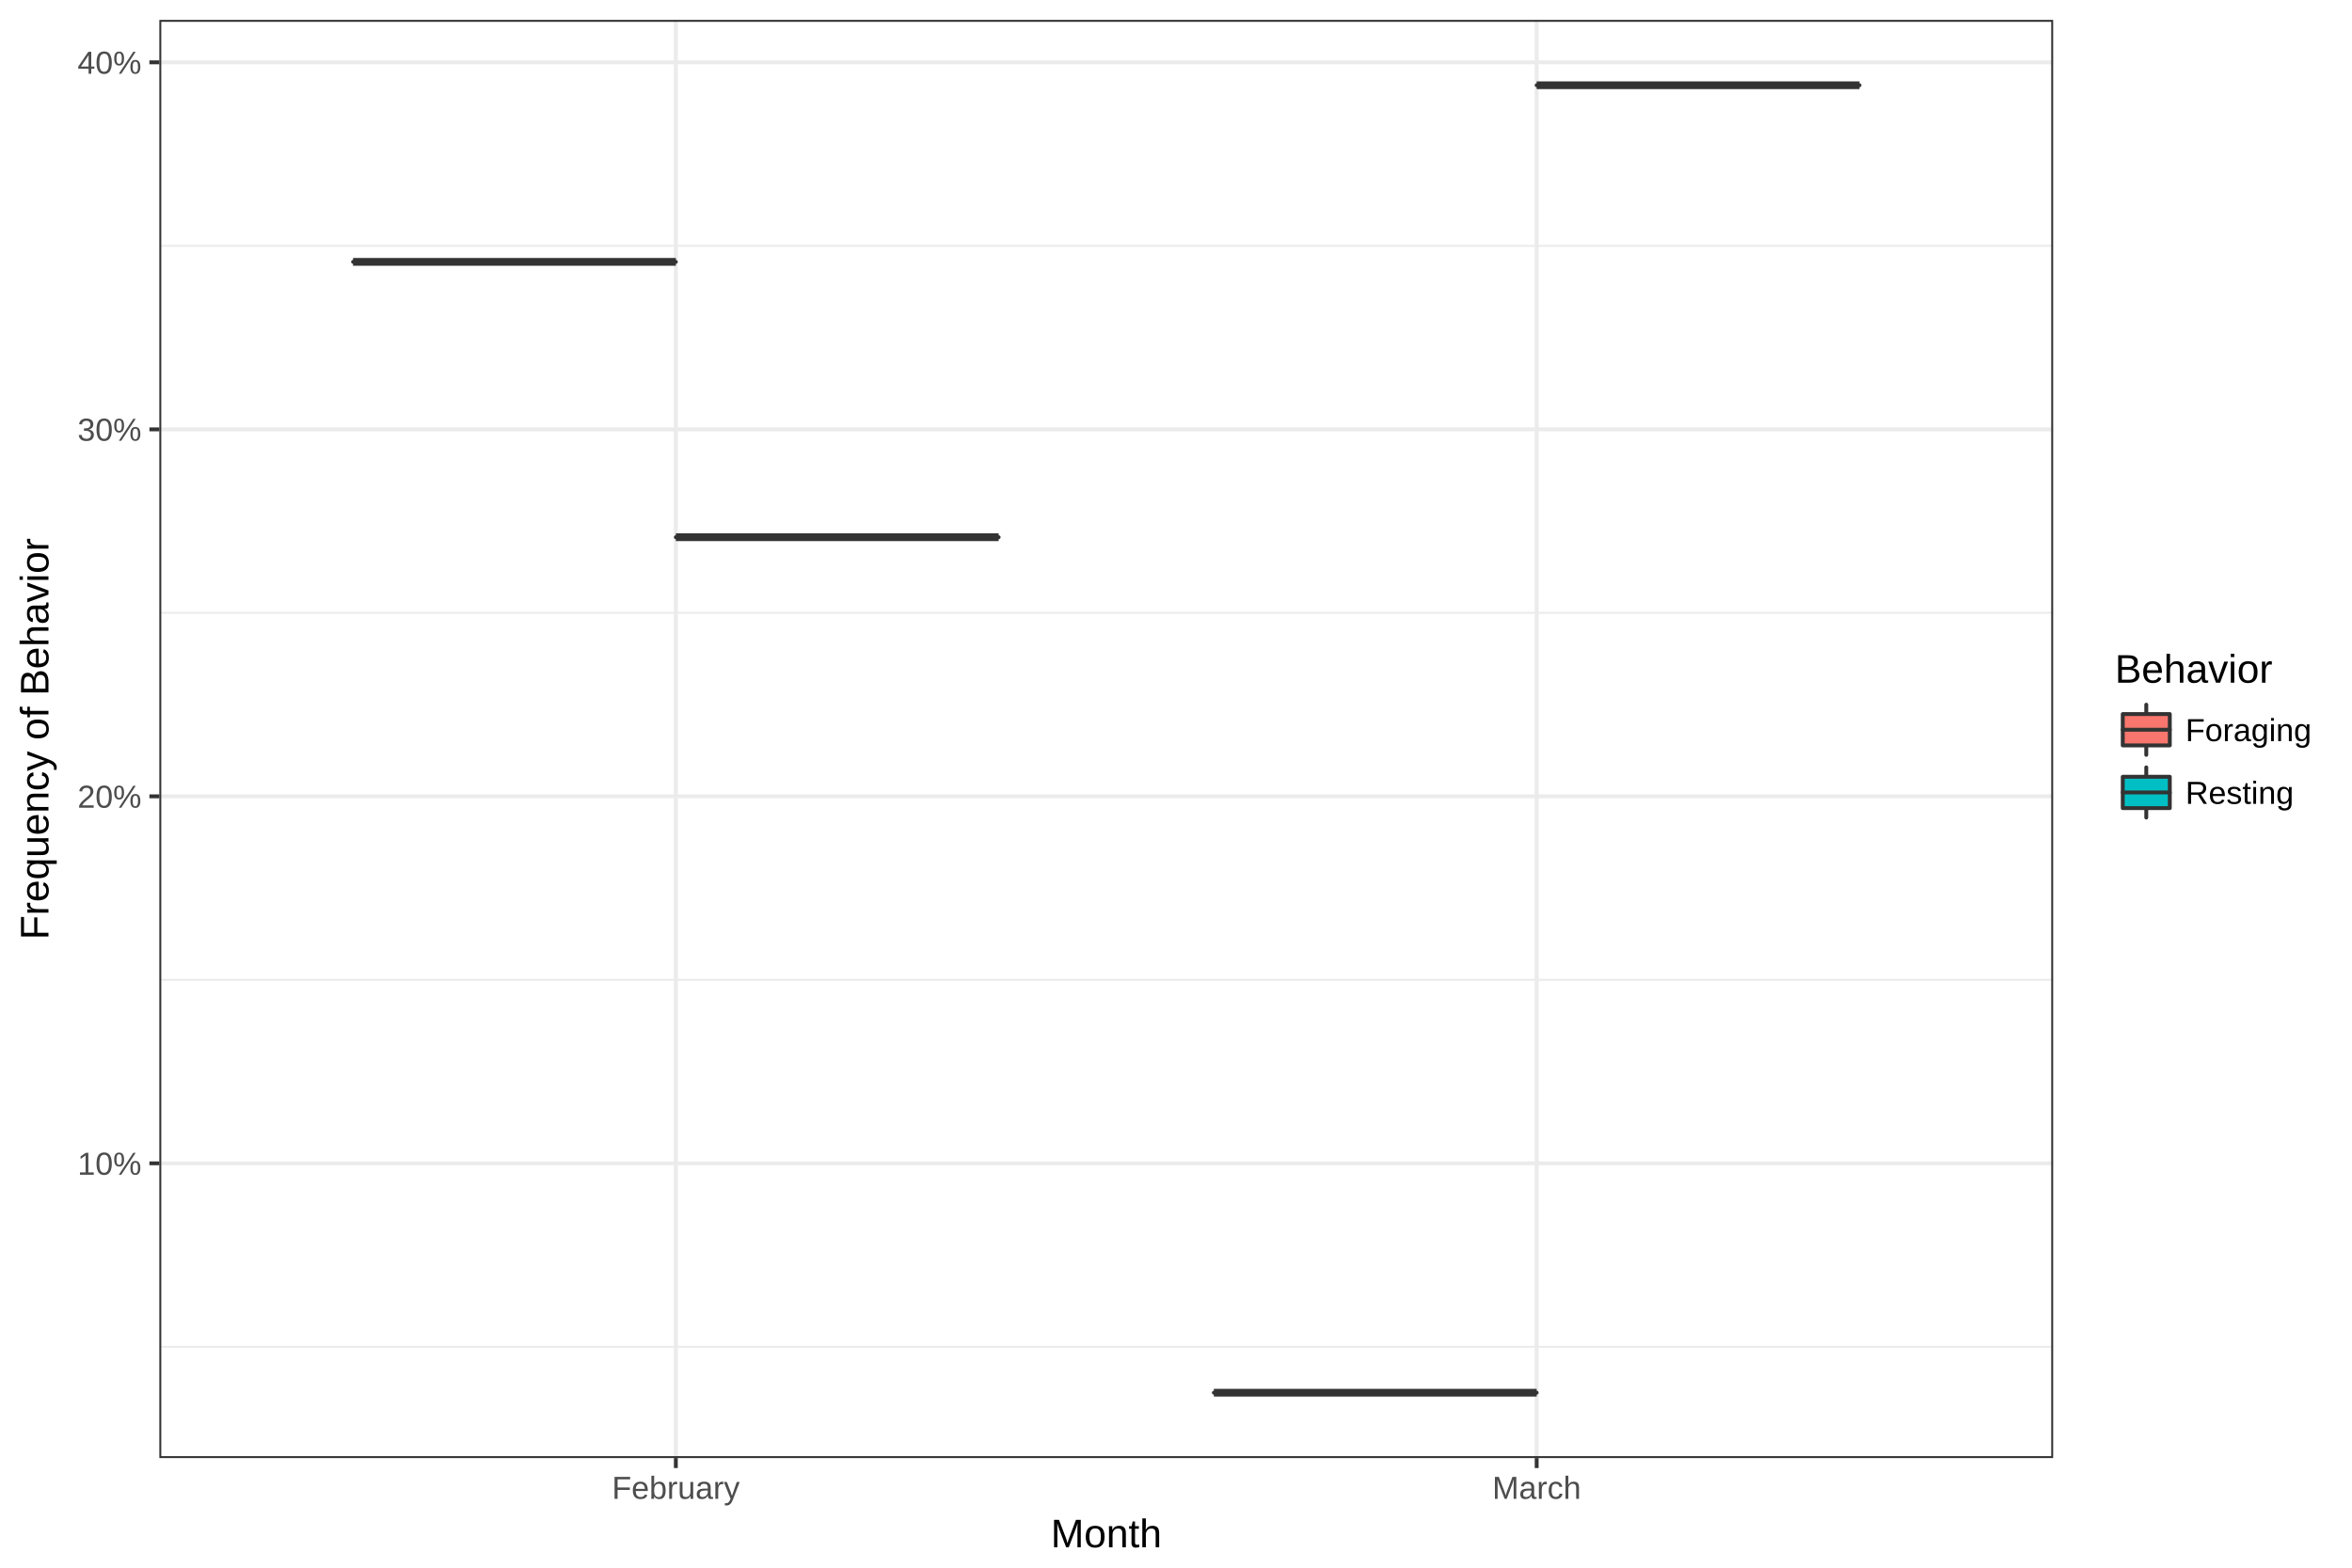
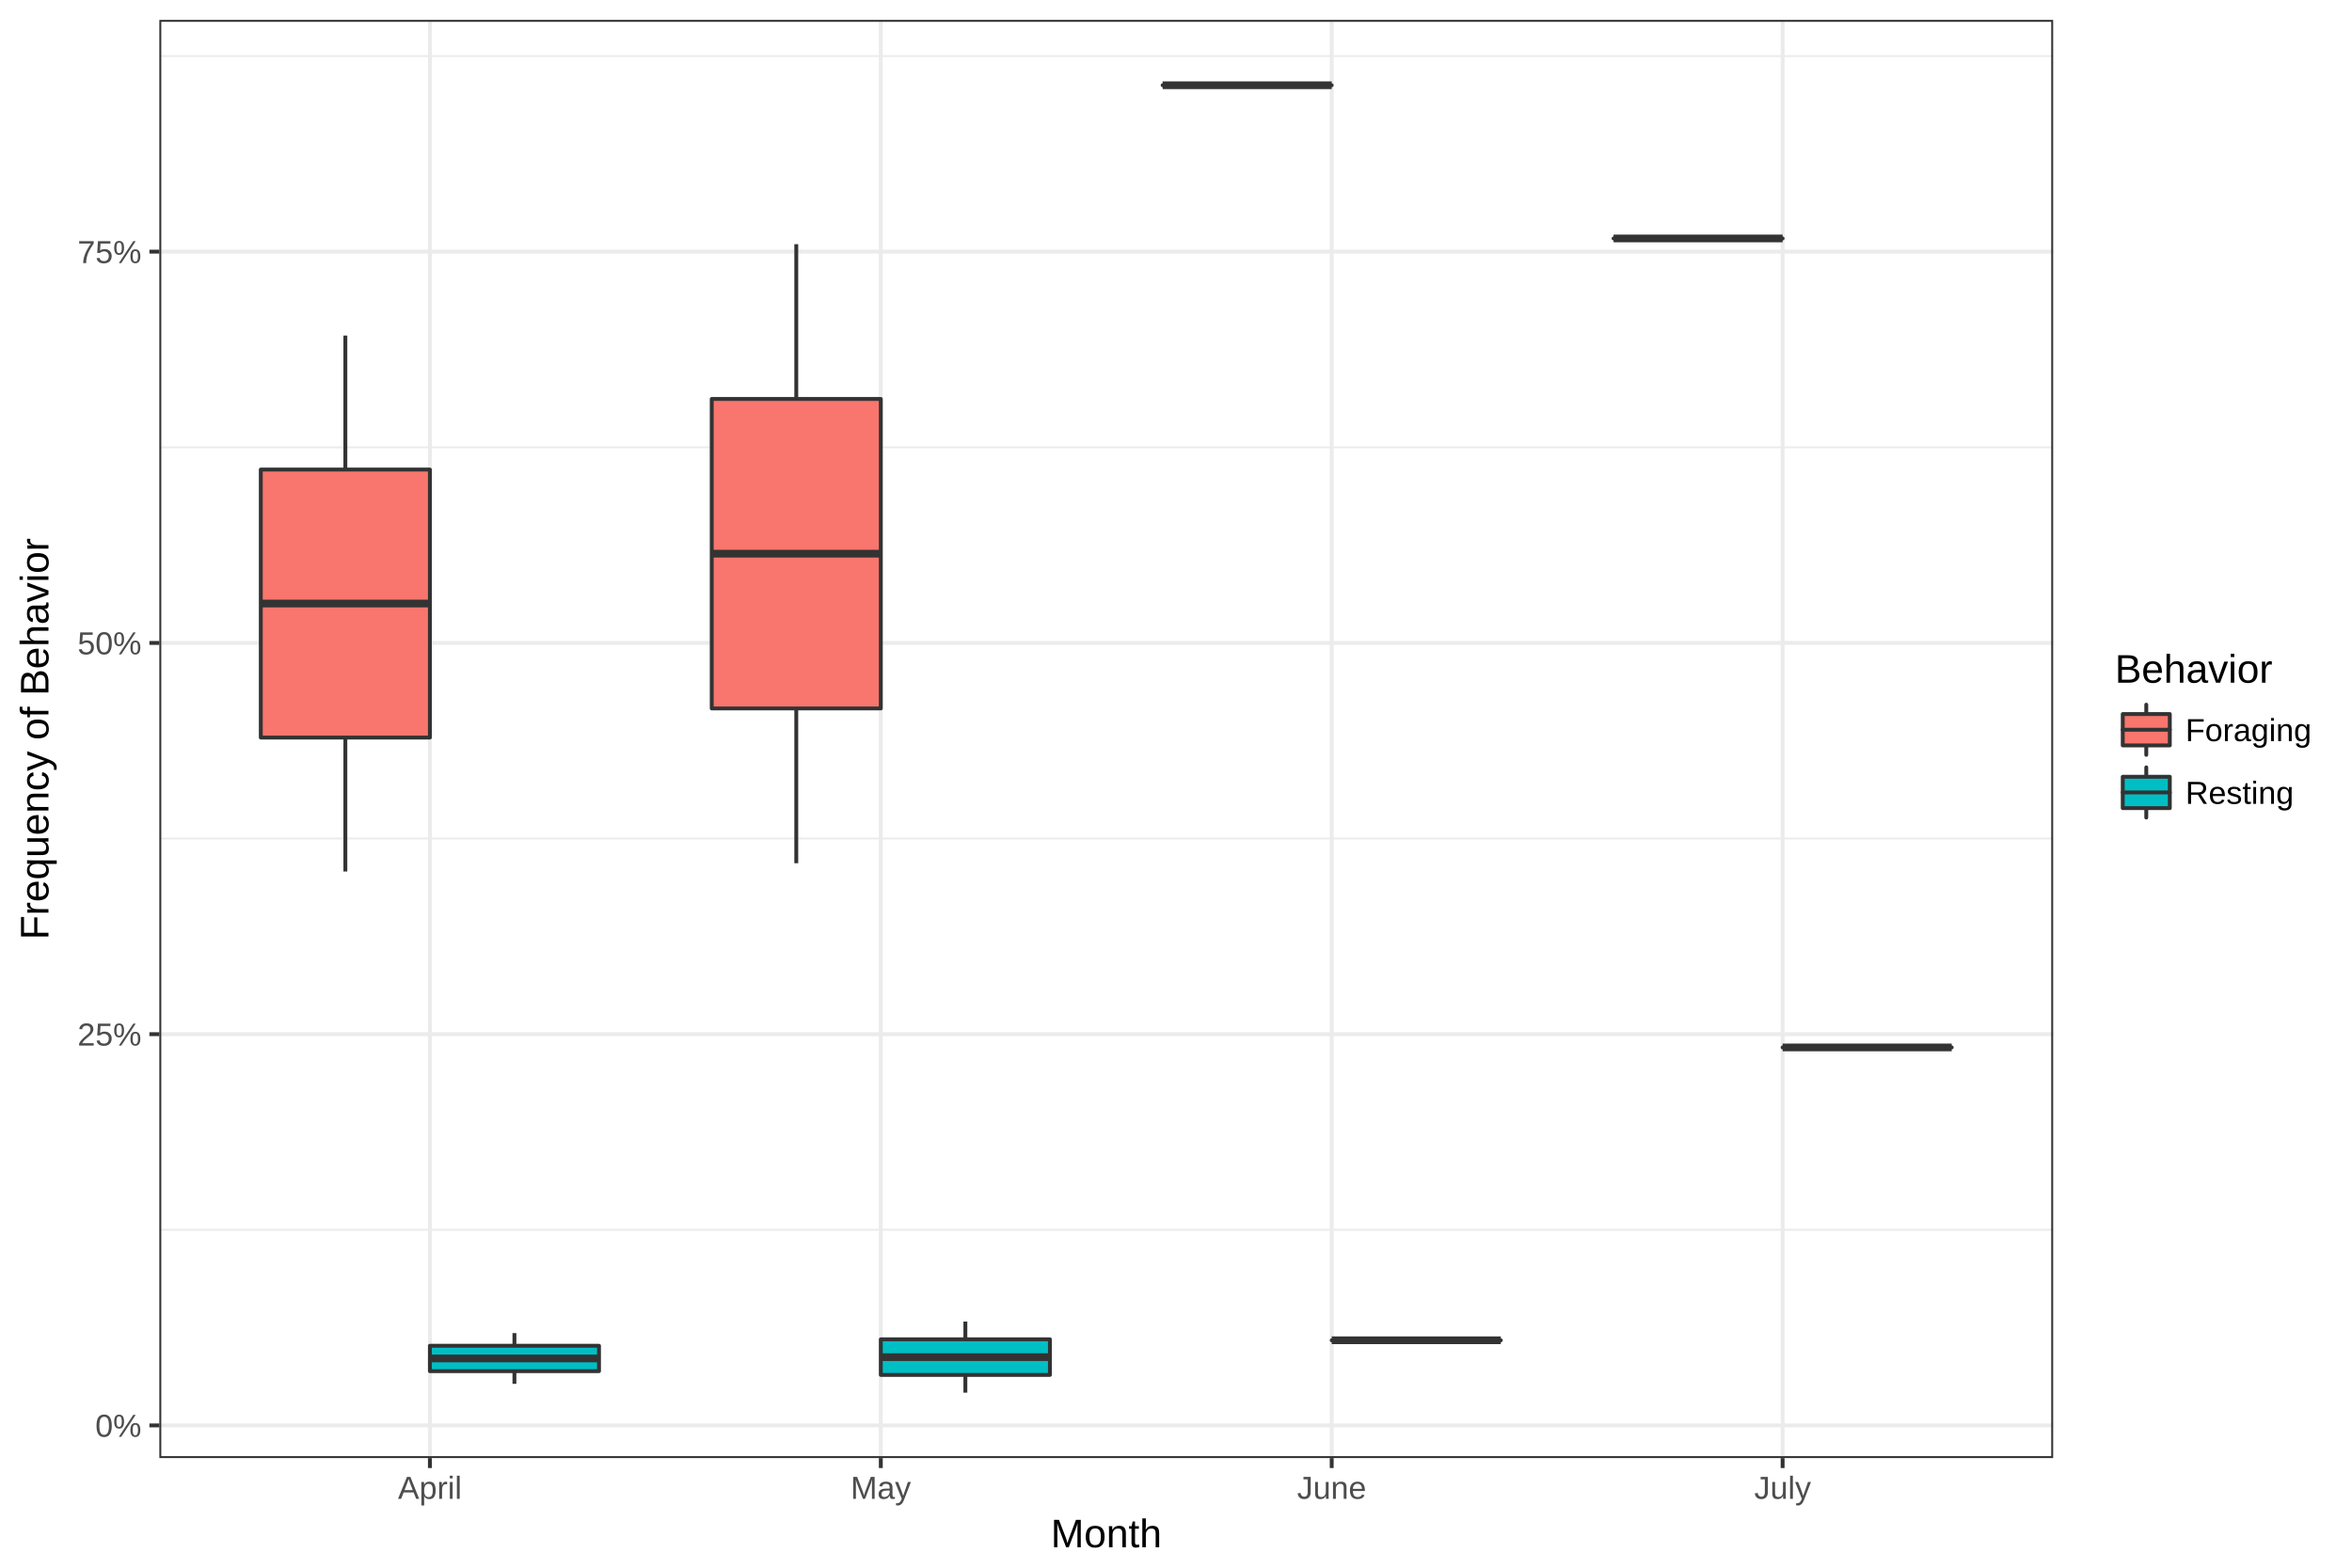
<svg xmlns="http://www.w3.org/2000/svg" viewBox="0 0 648.00 432.00">
  <defs>
    <style type="text/css">
    line, polyline, polygon, path, rect, circle {
      fill: none;
      stroke: #000000;
      stroke-linecap: round;
      stroke-linejoin: round;
      stroke-miterlimit: 10.00;
    }
  </style>
  </defs>
  <rect width="100%" height="100%" style="stroke: none; fill: #FFFFFF;" />
  <rect x="0.00" y="0.00" width="648.00" height="432.00" style="stroke-width: 1.07; stroke: #FFFFFF; fill: #FFFFFF;" />
  <defs>
    <clipPath id="cpNDMuOTB8NTY1LjY3fDQwMS44MHw1LjQ4">
      <rect x="43.90" y="5.48" width="521.77" height="396.32" />
    </clipPath>
  </defs>
  <rect x="43.90" y="5.48" width="521.77" height="396.32" style="stroke-width: 1.07; stroke: none; fill: #FFFFFF;" clip-path="url(#cpNDMuOTB8NTY1LjY3fDQwMS44MHw1LjQ4)" />
-   <polyline points="43.90,371.14 565.67,371.14 " style="stroke-width: 0.53; stroke: #EBEBEB; stroke-linecap: butt;" clip-path="url(#cpNDMuOTB8NTY1LjY3fDQwMS44MHw1LjQ4)" />
-   <polyline points="43.90,270.01 565.67,270.01 " style="stroke-width: 0.53; stroke: #EBEBEB; stroke-linecap: butt;" clip-path="url(#cpNDMuOTB8NTY1LjY3fDQwMS44MHw1LjQ4)" />
-   <polyline points="43.90,168.87 565.67,168.87 " style="stroke-width: 0.53; stroke: #EBEBEB; stroke-linecap: butt;" clip-path="url(#cpNDMuOTB8NTY1LjY3fDQwMS44MHw1LjQ4)" />
-   <polyline points="43.90,67.74 565.67,67.74 " style="stroke-width: 0.53; stroke: #EBEBEB; stroke-linecap: butt;" clip-path="url(#cpNDMuOTB8NTY1LjY3fDQwMS44MHw1LjQ4)" />
-   <polyline points="43.90,320.57 565.67,320.57 " style="stroke-width: 1.07; stroke: #EBEBEB; stroke-linecap: butt;" clip-path="url(#cpNDMuOTB8NTY1LjY3fDQwMS44MHw1LjQ4)" />
-   <polyline points="43.90,219.44 565.67,219.44 " style="stroke-width: 1.07; stroke: #EBEBEB; stroke-linecap: butt;" clip-path="url(#cpNDMuOTB8NTY1LjY3fDQwMS44MHw1LjQ4)" />
-   <polyline points="43.90,118.31 565.67,118.31 " style="stroke-width: 1.07; stroke: #EBEBEB; stroke-linecap: butt;" clip-path="url(#cpNDMuOTB8NTY1LjY3fDQwMS44MHw1LjQ4)" />
-   <polyline points="43.90,17.17 565.67,17.17 " style="stroke-width: 1.07; stroke: #EBEBEB; stroke-linecap: butt;" clip-path="url(#cpNDMuOTB8NTY1LjY3fDQwMS44MHw1LjQ4)" />
-   <polyline points="186.20,401.80 186.20,5.48 " style="stroke-width: 1.07; stroke: #EBEBEB; stroke-linecap: butt;" clip-path="url(#cpNDMuOTB8NTY1LjY3fDQwMS44MHw1LjQ4)" />
-   <polyline points="423.37,401.80 423.37,5.48 " style="stroke-width: 1.07; stroke: #EBEBEB; stroke-linecap: butt;" clip-path="url(#cpNDMuOTB8NTY1LjY3fDQwMS44MHw1LjQ4)" />
-   <line x1="141.73" y1="72.16" x2="141.73" y2="72.16" style="stroke-width: 1.07; stroke: #333333; stroke-linecap: butt;" clip-path="url(#cpNDMuOTB8NTY1LjY3fDQwMS44MHw1LjQ4)" />
-   <line x1="141.73" y1="72.16" x2="141.73" y2="72.16" style="stroke-width: 1.07; stroke: #333333; stroke-linecap: butt;" clip-path="url(#cpNDMuOTB8NTY1LjY3fDQwMS44MHw1LjQ4)" />
-   <polygon points="97.27,72.16 97.27,72.16 186.20,72.16 186.20,72.16 97.27,72.16 " style="stroke-width: 1.07; stroke: #333333; fill: #F8766D;" clip-path="url(#cpNDMuOTB8NTY1LjY3fDQwMS44MHw1LjQ4)" />
-   <line x1="97.27" y1="72.16" x2="186.20" y2="72.16" style="stroke-width: 2.13; stroke: #333333; stroke-linecap: butt;" clip-path="url(#cpNDMuOTB8NTY1LjY3fDQwMS44MHw1LjQ4)" />
-   <line x1="230.67" y1="148.04" x2="230.67" y2="148.04" style="stroke-width: 1.07; stroke: #333333; stroke-linecap: butt;" clip-path="url(#cpNDMuOTB8NTY1LjY3fDQwMS44MHw1LjQ4)" />
-   <line x1="230.67" y1="148.04" x2="230.67" y2="148.04" style="stroke-width: 1.07; stroke: #333333; stroke-linecap: butt;" clip-path="url(#cpNDMuOTB8NTY1LjY3fDQwMS44MHw1LjQ4)" />
-   <polygon points="186.20,148.04 186.20,148.04 275.14,148.04 275.14,148.04 186.20,148.04 " style="stroke-width: 1.07; stroke: #333333; fill: #00BFC4;" clip-path="url(#cpNDMuOTB8NTY1LjY3fDQwMS44MHw1LjQ4)" />
-   <line x1="186.20" y1="148.04" x2="275.14" y2="148.04" style="stroke-width: 2.13; stroke: #333333; stroke-linecap: butt;" clip-path="url(#cpNDMuOTB8NTY1LjY3fDQwMS44MHw1LjQ4)" />
-   <line x1="378.90" y1="383.78" x2="378.90" y2="383.78" style="stroke-width: 1.07; stroke: #333333; stroke-linecap: butt;" clip-path="url(#cpNDMuOTB8NTY1LjY3fDQwMS44MHw1LjQ4)" />
-   <line x1="378.90" y1="383.78" x2="378.90" y2="383.78" style="stroke-width: 1.07; stroke: #333333; stroke-linecap: butt;" clip-path="url(#cpNDMuOTB8NTY1LjY3fDQwMS44MHw1LjQ4)" />
-   <polygon points="334.43,383.78 334.43,383.78 423.37,383.78 423.37,383.78 334.43,383.78 " style="stroke-width: 1.07; stroke: #333333; fill: #F8766D;" clip-path="url(#cpNDMuOTB8NTY1LjY3fDQwMS44MHw1LjQ4)" />
-   <line x1="334.43" y1="383.78" x2="423.37" y2="383.78" style="stroke-width: 2.13; stroke: #333333; stroke-linecap: butt;" clip-path="url(#cpNDMuOTB8NTY1LjY3fDQwMS44MHw1LjQ4)" />
-   <line x1="467.84" y1="23.49" x2="467.84" y2="23.49" style="stroke-width: 1.07; stroke: #333333; stroke-linecap: butt;" clip-path="url(#cpNDMuOTB8NTY1LjY3fDQwMS44MHw1LjQ4)" />
-   <line x1="467.84" y1="23.49" x2="467.84" y2="23.49" style="stroke-width: 1.07; stroke: #333333; stroke-linecap: butt;" clip-path="url(#cpNDMuOTB8NTY1LjY3fDQwMS44MHw1LjQ4)" />
-   <polygon points="423.37,23.49 423.37,23.49 512.31,23.49 512.31,23.49 423.37,23.49 " style="stroke-width: 1.07; stroke: #333333; fill: #00BFC4;" clip-path="url(#cpNDMuOTB8NTY1LjY3fDQwMS44MHw1LjQ4)" />
-   <line x1="423.37" y1="23.49" x2="512.31" y2="23.49" style="stroke-width: 2.13; stroke: #333333; stroke-linecap: butt;" clip-path="url(#cpNDMuOTB8NTY1LjY3fDQwMS44MHw1LjQ4)" />
+   <polyline points="43.90,338.89 565.67,338.89 " style="stroke-width: 0.53; stroke: #EBEBEB; stroke-linecap: butt;" clip-path="url(#cpNDMuOTB8NTY1LjY3fDQwMS44MHw1LjQ4)" />
+   <polyline points="43.90,231.07 565.67,231.07 " style="stroke-width: 0.53; stroke: #EBEBEB; stroke-linecap: butt;" clip-path="url(#cpNDMuOTB8NTY1LjY3fDQwMS44MHw1LjQ4)" />
+   <polyline points="43.90,123.26 565.67,123.26 " style="stroke-width: 0.53; stroke: #EBEBEB; stroke-linecap: butt;" clip-path="url(#cpNDMuOTB8NTY1LjY3fDQwMS44MHw1LjQ4)" />
+   <polyline points="43.90,15.45 565.67,15.45 " style="stroke-width: 0.53; stroke: #EBEBEB; stroke-linecap: butt;" clip-path="url(#cpNDMuOTB8NTY1LjY3fDQwMS44MHw1LjQ4)" />
+   <polyline points="43.90,392.79 565.67,392.79 " style="stroke-width: 1.07; stroke: #EBEBEB; stroke-linecap: butt;" clip-path="url(#cpNDMuOTB8NTY1LjY3fDQwMS44MHw1LjQ4)" />
+   <polyline points="43.90,284.98 565.67,284.98 " style="stroke-width: 1.07; stroke: #EBEBEB; stroke-linecap: butt;" clip-path="url(#cpNDMuOTB8NTY1LjY3fDQwMS44MHw1LjQ4)" />
+   <polyline points="43.90,177.17 565.67,177.17 " style="stroke-width: 1.07; stroke: #EBEBEB; stroke-linecap: butt;" clip-path="url(#cpNDMuOTB8NTY1LjY3fDQwMS44MHw1LjQ4)" />
+   <polyline points="43.90,69.35 565.67,69.35 " style="stroke-width: 1.07; stroke: #EBEBEB; stroke-linecap: butt;" clip-path="url(#cpNDMuOTB8NTY1LjY3fDQwMS44MHw1LjQ4)" />
+   <polyline points="118.44,401.80 118.44,5.48 " style="stroke-width: 1.07; stroke: #EBEBEB; stroke-linecap: butt;" clip-path="url(#cpNDMuOTB8NTY1LjY3fDQwMS44MHw1LjQ4)" />
+   <polyline points="242.67,401.80 242.67,5.48 " style="stroke-width: 1.07; stroke: #EBEBEB; stroke-linecap: butt;" clip-path="url(#cpNDMuOTB8NTY1LjY3fDQwMS44MHw1LjQ4)" />
+   <polyline points="366.90,401.80 366.90,5.48 " style="stroke-width: 1.07; stroke: #EBEBEB; stroke-linecap: butt;" clip-path="url(#cpNDMuOTB8NTY1LjY3fDQwMS44MHw1LjQ4)" />
+   <polyline points="491.13,401.80 491.13,5.48 " style="stroke-width: 1.07; stroke: #EBEBEB; stroke-linecap: butt;" clip-path="url(#cpNDMuOTB8NTY1LjY3fDQwMS44MHw1LjQ4)" />
+   <line x1="95.15" y1="129.39" x2="95.15" y2="92.47" style="stroke-width: 1.07; stroke: #333333; stroke-linecap: butt;" clip-path="url(#cpNDMuOTB8NTY1LjY3fDQwMS44MHw1LjQ4)" />
+   <line x1="95.15" y1="203.24" x2="95.15" y2="240.16" style="stroke-width: 1.07; stroke: #333333; stroke-linecap: butt;" clip-path="url(#cpNDMuOTB8NTY1LjY3fDQwMS44MHw1LjQ4)" />
+   <polygon points="71.85,129.39 71.85,203.24 118.44,203.24 118.44,129.39 71.85,129.39 " style="stroke-width: 1.07; stroke: #333333; fill: #F8766D;" clip-path="url(#cpNDMuOTB8NTY1LjY3fDQwMS44MHw1LjQ4)" />
+   <line x1="71.85" y1="166.31" x2="118.44" y2="166.31" style="stroke-width: 2.13; stroke: #333333; stroke-linecap: butt;" clip-path="url(#cpNDMuOTB8NTY1LjY3fDQwMS44MHw1LjQ4)" />
+   <line x1="141.73" y1="370.85" x2="141.73" y2="367.35" style="stroke-width: 1.07; stroke: #333333; stroke-linecap: butt;" clip-path="url(#cpNDMuOTB8NTY1LjY3fDQwMS44MHw1LjQ4)" />
+   <line x1="141.73" y1="377.84" x2="141.73" y2="381.34" style="stroke-width: 1.07; stroke: #333333; stroke-linecap: butt;" clip-path="url(#cpNDMuOTB8NTY1LjY3fDQwMS44MHw1LjQ4)" />
+   <polygon points="118.44,370.85 118.44,377.84 165.03,377.84 165.03,370.85 118.44,370.85 " style="stroke-width: 1.07; stroke: #333333; fill: #00BFC4;" clip-path="url(#cpNDMuOTB8NTY1LjY3fDQwMS44MHw1LjQ4)" />
+   <line x1="118.44" y1="374.35" x2="165.03" y2="374.35" style="stroke-width: 2.13; stroke: #333333; stroke-linecap: butt;" clip-path="url(#cpNDMuOTB8NTY1LjY3fDQwMS44MHw1LjQ4)" />
+   <line x1="219.38" y1="109.94" x2="219.38" y2="67.29" style="stroke-width: 1.07; stroke: #333333; stroke-linecap: butt;" clip-path="url(#cpNDMuOTB8NTY1LjY3fDQwMS44MHw1LjQ4)" />
+   <line x1="219.38" y1="195.22" x2="219.38" y2="237.87" style="stroke-width: 1.07; stroke: #333333; stroke-linecap: butt;" clip-path="url(#cpNDMuOTB8NTY1LjY3fDQwMS44MHw1LjQ4)" />
+   <polygon points="196.09,109.94 196.09,195.22 242.67,195.22 242.67,109.94 196.09,109.94 " style="stroke-width: 1.07; stroke: #333333; fill: #F8766D;" clip-path="url(#cpNDMuOTB8NTY1LjY3fDQwMS44MHw1LjQ4)" />
+   <line x1="196.09" y1="152.58" x2="242.67" y2="152.58" style="stroke-width: 2.13; stroke: #333333; stroke-linecap: butt;" clip-path="url(#cpNDMuOTB8NTY1LjY3fDQwMS44MHw1LjQ4)" />
+   <line x1="265.97" y1="369.07" x2="265.97" y2="364.17" style="stroke-width: 1.07; stroke: #333333; stroke-linecap: butt;" clip-path="url(#cpNDMuOTB8NTY1LjY3fDQwMS44MHw1LjQ4)" />
+   <line x1="265.97" y1="378.88" x2="265.97" y2="383.78" style="stroke-width: 1.07; stroke: #333333; stroke-linecap: butt;" clip-path="url(#cpNDMuOTB8NTY1LjY3fDQwMS44MHw1LjQ4)" />
+   <polygon points="242.67,369.07 242.67,378.88 289.26,378.88 289.26,369.07 242.67,369.07 " style="stroke-width: 1.07; stroke: #333333; fill: #00BFC4;" clip-path="url(#cpNDMuOTB8NTY1LjY3fDQwMS44MHw1LjQ4)" />
+   <line x1="242.67" y1="373.98" x2="289.26" y2="373.98" style="stroke-width: 2.13; stroke: #333333; stroke-linecap: butt;" clip-path="url(#cpNDMuOTB8NTY1LjY3fDQwMS44MHw1LjQ4)" />
+   <line x1="343.61" y1="23.49" x2="343.61" y2="23.49" style="stroke-width: 1.07; stroke: #333333; stroke-linecap: butt;" clip-path="url(#cpNDMuOTB8NTY1LjY3fDQwMS44MHw1LjQ4)" />
+   <line x1="343.61" y1="23.49" x2="343.61" y2="23.49" style="stroke-width: 1.07; stroke: #333333; stroke-linecap: butt;" clip-path="url(#cpNDMuOTB8NTY1LjY3fDQwMS44MHw1LjQ4)" />
+   <polygon points="320.32,23.49 320.32,23.49 366.90,23.49 366.90,23.49 320.32,23.49 " style="stroke-width: 1.07; stroke: #333333; fill: #F8766D;" clip-path="url(#cpNDMuOTB8NTY1LjY3fDQwMS44MHw1LjQ4)" />
+   <line x1="320.32" y1="23.49" x2="366.90" y2="23.49" style="stroke-width: 2.13; stroke: #333333; stroke-linecap: butt;" clip-path="url(#cpNDMuOTB8NTY1LjY3fDQwMS44MHw1LjQ4)" />
+   <line x1="390.20" y1="369.34" x2="390.20" y2="369.34" style="stroke-width: 1.07; stroke: #333333; stroke-linecap: butt;" clip-path="url(#cpNDMuOTB8NTY1LjY3fDQwMS44MHw1LjQ4)" />
+   <line x1="390.20" y1="369.34" x2="390.20" y2="369.34" style="stroke-width: 1.07; stroke: #333333; stroke-linecap: butt;" clip-path="url(#cpNDMuOTB8NTY1LjY3fDQwMS44MHw1LjQ4)" />
+   <polygon points="366.90,369.34 366.90,369.34 413.49,369.34 413.49,369.34 366.90,369.34 " style="stroke-width: 1.07; stroke: #333333; fill: #00BFC4;" clip-path="url(#cpNDMuOTB8NTY1LjY3fDQwMS44MHw1LjQ4)" />
+   <line x1="366.90" y1="369.34" x2="413.49" y2="369.34" style="stroke-width: 2.13; stroke: #333333; stroke-linecap: butt;" clip-path="url(#cpNDMuOTB8NTY1LjY3fDQwMS44MHw1LjQ4)" />
+   <line x1="467.84" y1="65.71" x2="467.84" y2="65.71" style="stroke-width: 1.07; stroke: #333333; stroke-linecap: butt;" clip-path="url(#cpNDMuOTB8NTY1LjY3fDQwMS44MHw1LjQ4)" />
+   <line x1="467.84" y1="65.71" x2="467.84" y2="65.71" style="stroke-width: 1.07; stroke: #333333; stroke-linecap: butt;" clip-path="url(#cpNDMuOTB8NTY1LjY3fDQwMS44MHw1LjQ4)" />
+   <polygon points="444.55,65.71 444.55,65.71 491.13,65.71 491.13,65.71 444.55,65.71 " style="stroke-width: 1.07; stroke: #333333; fill: #F8766D;" clip-path="url(#cpNDMuOTB8NTY1LjY3fDQwMS44MHw1LjQ4)" />
+   <line x1="444.55" y1="65.71" x2="491.13" y2="65.71" style="stroke-width: 2.13; stroke: #333333; stroke-linecap: butt;" clip-path="url(#cpNDMuOTB8NTY1LjY3fDQwMS44MHw1LjQ4)" />
+   <line x1="514.43" y1="288.63" x2="514.43" y2="288.63" style="stroke-width: 1.07; stroke: #333333; stroke-linecap: butt;" clip-path="url(#cpNDMuOTB8NTY1LjY3fDQwMS44MHw1LjQ4)" />
+   <line x1="514.43" y1="288.63" x2="514.43" y2="288.63" style="stroke-width: 1.07; stroke: #333333; stroke-linecap: butt;" clip-path="url(#cpNDMuOTB8NTY1LjY3fDQwMS44MHw1LjQ4)" />
+   <polygon points="491.13,288.63 491.13,288.63 537.72,288.63 537.72,288.63 491.13,288.63 " style="stroke-width: 1.07; stroke: #333333; fill: #00BFC4;" clip-path="url(#cpNDMuOTB8NTY1LjY3fDQwMS44MHw1LjQ4)" />
+   <line x1="491.13" y1="288.63" x2="537.72" y2="288.63" style="stroke-width: 2.13; stroke: #333333; stroke-linecap: butt;" clip-path="url(#cpNDMuOTB8NTY1LjY3fDQwMS44MHw1LjQ4)" />
  <rect x="43.90" y="5.48" width="521.77" height="396.32" style="stroke-width: 1.07; stroke: #333333;" clip-path="url(#cpNDMuOTB8NTY1LjY3fDQwMS44MHw1LjQ4)" />
  <defs>
    <clipPath id="cpMC4wMHw2NDguMDB8NDMyLjAwfDAuMDA=">
      <rect x="0.00" y="0.00" width="648.00" height="432.00" />
    </clipPath>
  </defs>
  <g clip-path="url(#cpMC4wMHw2NDguMDB8NDMyLjAwfDAuMDA=)">
-     <text x="21.36" y="323.72" style="font-size: 8.80px; fill: #4D4D4D; font-family: Arial;" textLength="17.61px" lengthAdjust="spacingAndGlyphs">10%</text>
+     <text x="26.25" y="395.94" style="font-size: 8.80px; fill: #4D4D4D; font-family: Arial;" textLength="12.72px" lengthAdjust="spacingAndGlyphs">0%</text>
  </g>
  <g clip-path="url(#cpMC4wMHw2NDguMDB8NDMyLjAwfDAuMDA=)">
-     <text x="21.36" y="222.59" style="font-size: 8.80px; fill: #4D4D4D; font-family: Arial;" textLength="17.61px" lengthAdjust="spacingAndGlyphs">20%</text>
+     <text x="21.36" y="288.13" style="font-size: 8.80px; fill: #4D4D4D; font-family: Arial;" textLength="17.61px" lengthAdjust="spacingAndGlyphs">25%</text>
  </g>
  <g clip-path="url(#cpMC4wMHw2NDguMDB8NDMyLjAwfDAuMDA=)">
-     <text x="21.36" y="121.46" style="font-size: 8.80px; fill: #4D4D4D; font-family: Arial;" textLength="17.61px" lengthAdjust="spacingAndGlyphs">30%</text>
+     <text x="21.36" y="180.32" style="font-size: 8.80px; fill: #4D4D4D; font-family: Arial;" textLength="17.61px" lengthAdjust="spacingAndGlyphs">50%</text>
  </g>
  <g clip-path="url(#cpMC4wMHw2NDguMDB8NDMyLjAwfDAuMDA=)">
-     <text x="21.36" y="20.32" style="font-size: 8.80px; fill: #4D4D4D; font-family: Arial;" textLength="17.61px" lengthAdjust="spacingAndGlyphs">40%</text>
+     <text x="21.36" y="72.50" style="font-size: 8.80px; fill: #4D4D4D; font-family: Arial;" textLength="17.61px" lengthAdjust="spacingAndGlyphs">75%</text>
  </g>
-   <polyline points="41.16,320.57 43.90,320.57 " style="stroke-width: 1.07; stroke: #333333; stroke-linecap: butt;" clip-path="url(#cpMC4wMHw2NDguMDB8NDMyLjAwfDAuMDA=)" />
-   <polyline points="41.16,219.44 43.90,219.44 " style="stroke-width: 1.07; stroke: #333333; stroke-linecap: butt;" clip-path="url(#cpMC4wMHw2NDguMDB8NDMyLjAwfDAuMDA=)" />
-   <polyline points="41.16,118.31 43.90,118.31 " style="stroke-width: 1.07; stroke: #333333; stroke-linecap: butt;" clip-path="url(#cpMC4wMHw2NDguMDB8NDMyLjAwfDAuMDA=)" />
-   <polyline points="41.16,17.17 43.90,17.17 " style="stroke-width: 1.07; stroke: #333333; stroke-linecap: butt;" clip-path="url(#cpMC4wMHw2NDguMDB8NDMyLjAwfDAuMDA=)" />
-   <polyline points="186.20,404.54 186.20,401.80 " style="stroke-width: 1.07; stroke: #333333; stroke-linecap: butt;" clip-path="url(#cpMC4wMHw2NDguMDB8NDMyLjAwfDAuMDA=)" />
-   <polyline points="423.37,404.54 423.37,401.80 " style="stroke-width: 1.07; stroke: #333333; stroke-linecap: butt;" clip-path="url(#cpMC4wMHw2NDguMDB8NDMyLjAwfDAuMDA=)" />
+   <polyline points="41.16,392.79 43.90,392.79 " style="stroke-width: 1.07; stroke: #333333; stroke-linecap: butt;" clip-path="url(#cpMC4wMHw2NDguMDB8NDMyLjAwfDAuMDA=)" />
+   <polyline points="41.16,284.98 43.90,284.98 " style="stroke-width: 1.07; stroke: #333333; stroke-linecap: butt;" clip-path="url(#cpMC4wMHw2NDguMDB8NDMyLjAwfDAuMDA=)" />
+   <polyline points="41.16,177.17 43.90,177.17 " style="stroke-width: 1.07; stroke: #333333; stroke-linecap: butt;" clip-path="url(#cpMC4wMHw2NDguMDB8NDMyLjAwfDAuMDA=)" />
+   <polyline points="41.16,69.35 43.90,69.35 " style="stroke-width: 1.07; stroke: #333333; stroke-linecap: butt;" clip-path="url(#cpMC4wMHw2NDguMDB8NDMyLjAwfDAuMDA=)" />
+   <polyline points="118.44,404.54 118.44,401.80 " style="stroke-width: 1.07; stroke: #333333; stroke-linecap: butt;" clip-path="url(#cpMC4wMHw2NDguMDB8NDMyLjAwfDAuMDA=)" />
+   <polyline points="242.67,404.54 242.67,401.80 " style="stroke-width: 1.07; stroke: #333333; stroke-linecap: butt;" clip-path="url(#cpMC4wMHw2NDguMDB8NDMyLjAwfDAuMDA=)" />
+   <polyline points="366.90,404.54 366.90,401.80 " style="stroke-width: 1.07; stroke: #333333; stroke-linecap: butt;" clip-path="url(#cpMC4wMHw2NDguMDB8NDMyLjAwfDAuMDA=)" />
+   <polyline points="491.13,404.54 491.13,401.80 " style="stroke-width: 1.07; stroke: #333333; stroke-linecap: butt;" clip-path="url(#cpMC4wMHw2NDguMDB8NDMyLjAwfDAuMDA=)" />
  <g clip-path="url(#cpMC4wMHw2NDguMDB8NDMyLjAwfDAuMDA=)">
-     <text x="168.60" y="413.03" style="font-size: 8.80px; fill: #4D4D4D; font-family: Arial;" textLength="35.21px" lengthAdjust="spacingAndGlyphs">February</text>
+     <text x="109.64" y="413.03" style="font-size: 8.80px; fill: #4D4D4D; font-family: Arial;" textLength="17.60px" lengthAdjust="spacingAndGlyphs">April</text>
  </g>
  <g clip-path="url(#cpMC4wMHw2NDguMDB8NDMyLjAwfDAuMDA=)">
-     <text x="411.15" y="413.03" style="font-size: 8.80px; fill: #4D4D4D; font-family: Arial;" textLength="24.45px" lengthAdjust="spacingAndGlyphs">March</text>
+     <text x="234.36" y="413.03" style="font-size: 8.80px; fill: #4D4D4D; font-family: Arial;" textLength="16.62px" lengthAdjust="spacingAndGlyphs">May</text>
+   </g>
+   <g clip-path="url(#cpMC4wMHw2NDguMDB8NDMyLjAwfDAuMDA=)">
+     <text x="357.36" y="413.03" style="font-size: 8.80px; fill: #4D4D4D; font-family: Arial;" textLength="19.08px" lengthAdjust="spacingAndGlyphs">June</text>
+   </g>
+   <g clip-path="url(#cpMC4wMHw2NDguMDB8NDMyLjAwfDAuMDA=)">
+     <text x="483.31" y="413.03" style="font-size: 8.80px; fill: #4D4D4D; font-family: Arial;" textLength="15.65px" lengthAdjust="spacingAndGlyphs">July</text>
  </g>
  <g clip-path="url(#cpMC4wMHw2NDguMDB8NDMyLjAwfDAuMDA=)">
    <text x="289.50" y="426.38" style="font-size: 11.00px; font-family: Arial;" textLength="30.57px" lengthAdjust="spacingAndGlyphs">Month</text>
  </g>
  <g clip-path="url(#cpMC4wMHw2NDguMDB8NDMyLjAwfDAuMDA=)">
    <text transform="translate(13.35,258.97) rotate(-90)" style="font-size: 11.00px; font-family: Arial;" textLength="110.67px" lengthAdjust="spacingAndGlyphs">Frequency of Behavior</text>
  </g>
  <rect x="577.01" y="174.59" width="65.51" height="58.09" style="stroke-width: 1.07; stroke: none; fill: #FFFFFF;" clip-path="url(#cpMC4wMHw2NDguMDB8NDMyLjAwfDAuMDA=)" />
  <g clip-path="url(#cpMC4wMHw2NDguMDB8NDMyLjAwfDAuMDA=)">
    <text x="582.68" y="188.13" style="font-size: 11.00px; font-family: Arial;" textLength="43.41px" lengthAdjust="spacingAndGlyphs">Behavior</text>
  </g>
  <rect x="582.68" y="192.45" width="17.28" height="17.28" style="stroke-width: 1.07; stroke: none; fill: #FFFFFF;" clip-path="url(#cpMC4wMHw2NDguMDB8NDMyLjAwfDAuMDA=)" />
  <polyline points="591.32,208.01 591.32,205.41 " style="stroke-width: 1.07; stroke: #333333;" clip-path="url(#cpMC4wMHw2NDguMDB8NDMyLjAwfDAuMDA=)" />
  <polyline points="591.32,196.77 591.32,194.18 " style="stroke-width: 1.07; stroke: #333333;" clip-path="url(#cpMC4wMHw2NDguMDB8NDMyLjAwfDAuMDA=)" />
  <rect x="584.84" y="196.77" width="12.96" height="8.64" style="stroke-width: 1.07; stroke: #333333; fill: #F8766D;" clip-path="url(#cpMC4wMHw2NDguMDB8NDMyLjAwfDAuMDA=)" />
  <polyline points="584.84,201.09 597.80,201.09 " style="stroke-width: 1.07; stroke: #333333;" clip-path="url(#cpMC4wMHw2NDguMDB8NDMyLjAwfDAuMDA=)" />
  <rect x="582.68" y="209.73" width="17.28" height="17.28" style="stroke-width: 1.07; stroke: none; fill: #FFFFFF;" clip-path="url(#cpMC4wMHw2NDguMDB8NDMyLjAwfDAuMDA=)" />
  <polyline points="591.32,225.29 591.32,222.69 " style="stroke-width: 1.07; stroke: #333333;" clip-path="url(#cpMC4wMHw2NDguMDB8NDMyLjAwfDAuMDA=)" />
  <polyline points="591.32,214.05 591.32,211.46 " style="stroke-width: 1.07; stroke: #333333;" clip-path="url(#cpMC4wMHw2NDguMDB8NDMyLjAwfDAuMDA=)" />
  <rect x="584.84" y="214.05" width="12.96" height="8.64" style="stroke-width: 1.07; stroke: #333333; fill: #00BFC4;" clip-path="url(#cpMC4wMHw2NDguMDB8NDMyLjAwfDAuMDA=)" />
  <polyline points="584.84,218.37 597.80,218.37 " style="stroke-width: 1.07; stroke: #333333;" clip-path="url(#cpMC4wMHw2NDguMDB8NDMyLjAwfDAuMDA=)" />
  <g clip-path="url(#cpMC4wMHw2NDguMDB8NDMyLjAwfDAuMDA=)">
    <text x="602.12" y="204.24" style="font-size: 8.80px; font-family: Arial;" textLength="34.73px" lengthAdjust="spacingAndGlyphs">Foraging</text>
  </g>
  <g clip-path="url(#cpMC4wMHw2NDguMDB8NDMyLjAwfDAuMDA=)">
    <text x="602.12" y="221.52" style="font-size: 8.80px; font-family: Arial;" textLength="29.84px" lengthAdjust="spacingAndGlyphs">Resting</text>
  </g>
</svg>
